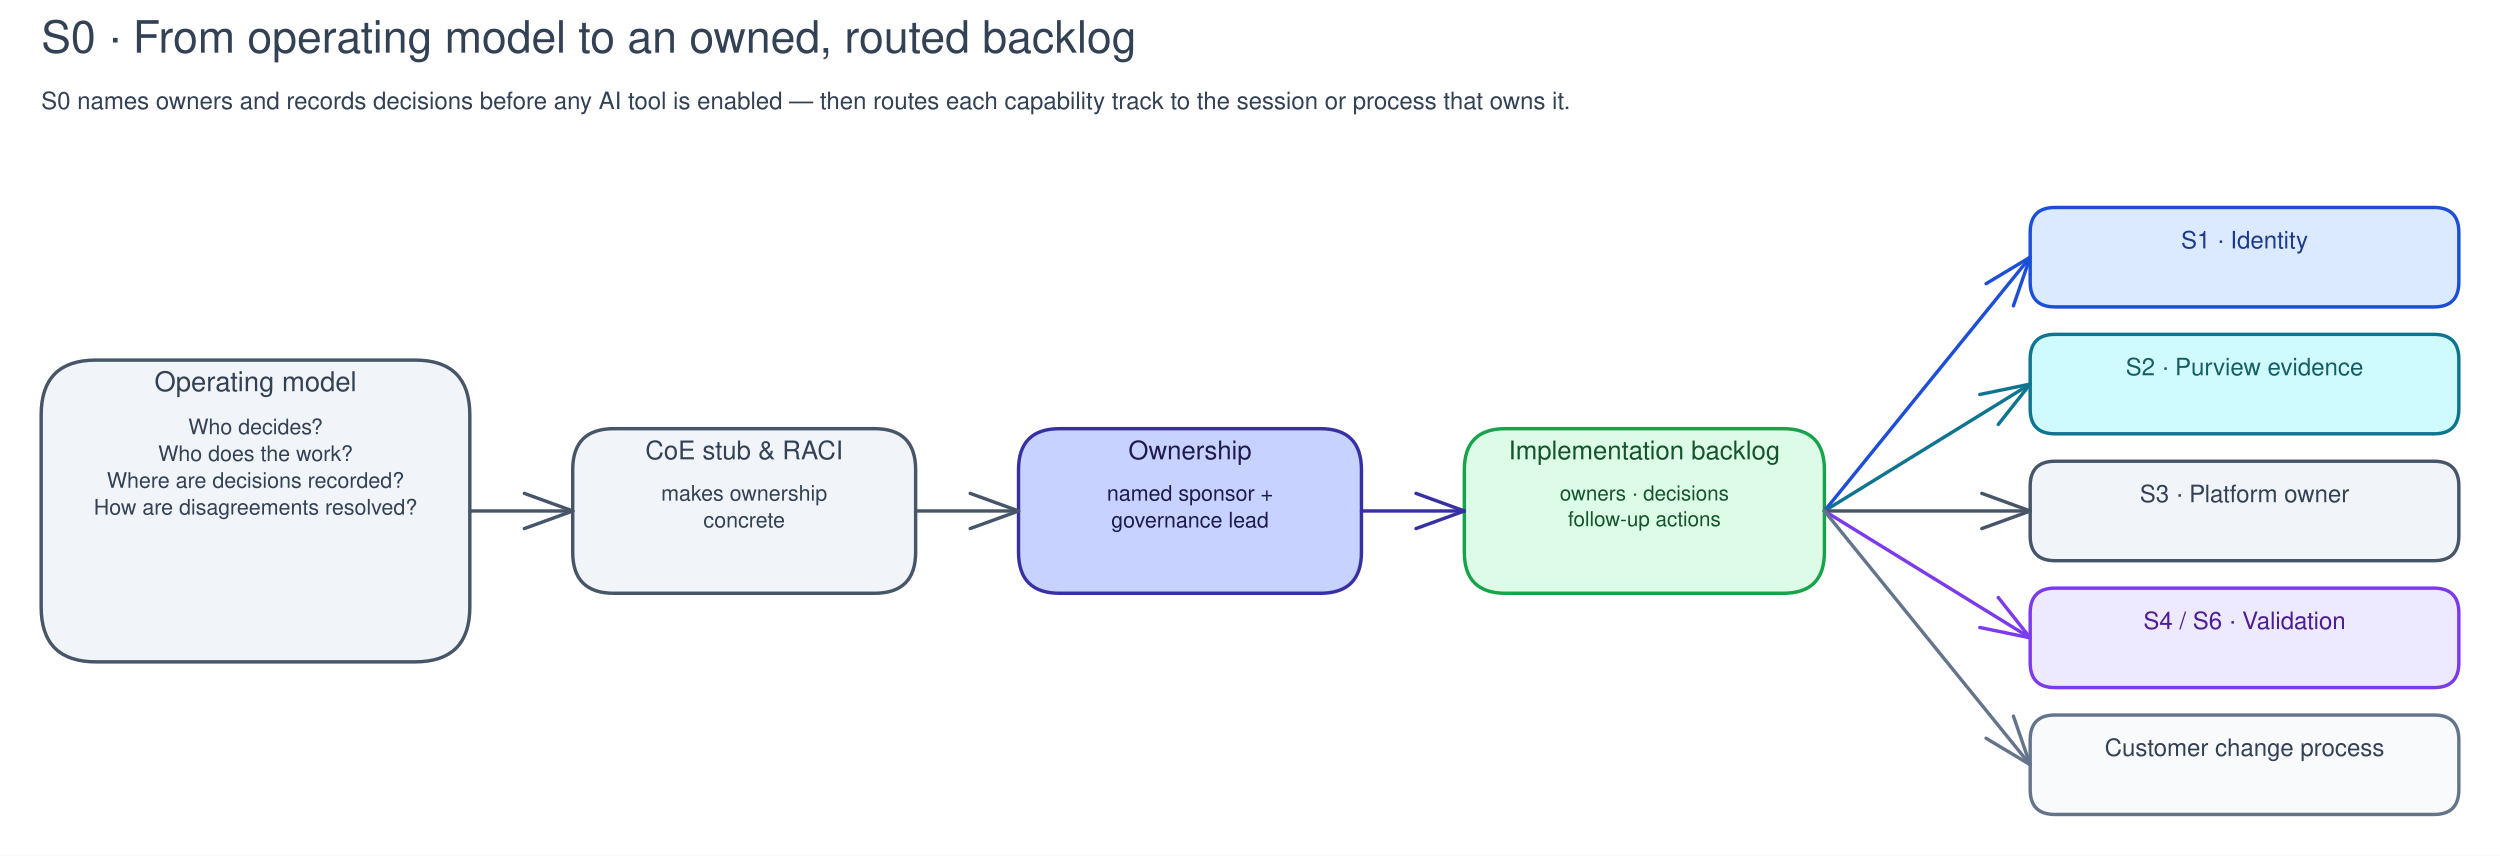
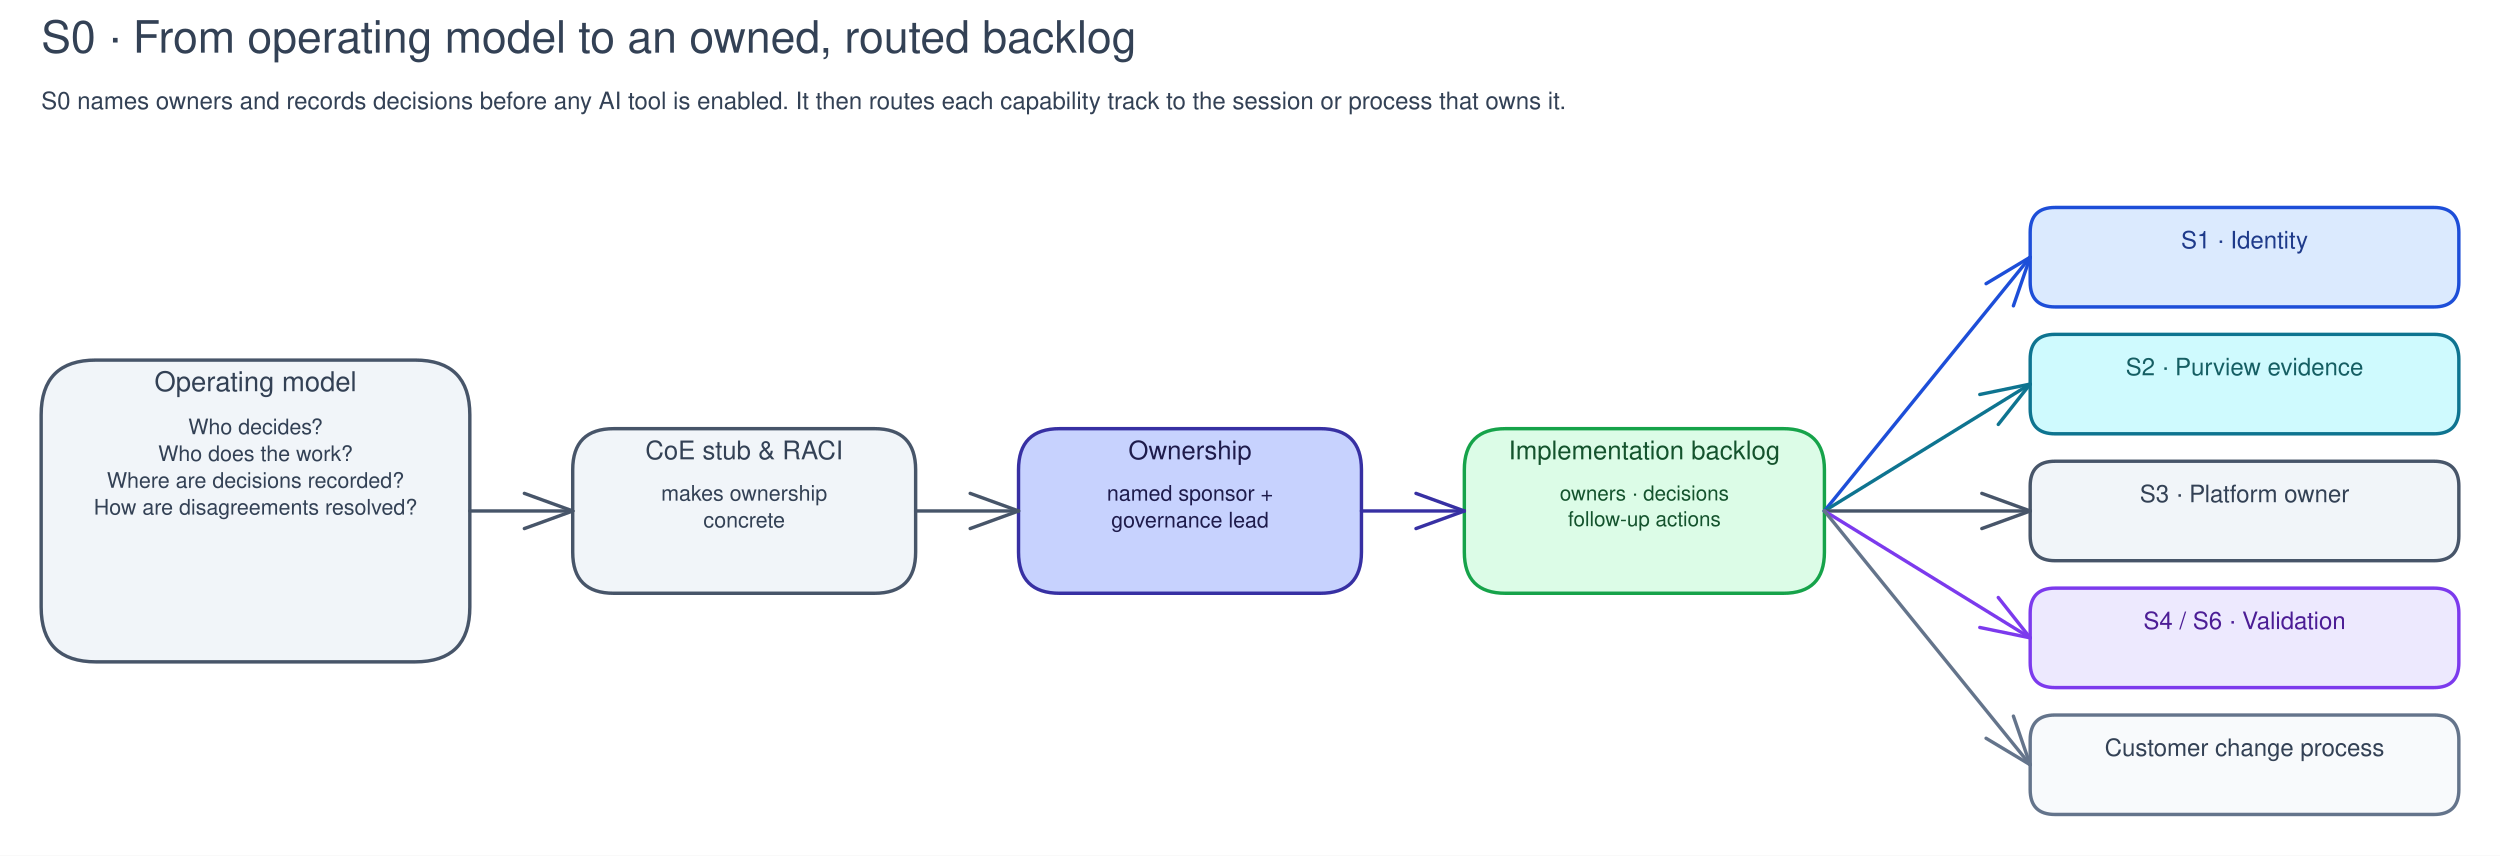
<svg xmlns="http://www.w3.org/2000/svg" version="1.1" viewBox="0 0 1458 499" width="1458" height="499">
  <defs>
    <style class="style-fonts">
      @font-face {
        font-family: "Virgil";
        src: url("https://unpkg.com/@excalidraw/excalidraw@undefined/dist/excalidraw-assets/Virgil.woff2");
      }
      @font-face {
        font-family: "Cascadia";
        src: url("https://unpkg.com/@excalidraw/excalidraw@undefined/dist/excalidraw-assets/Cascadia.woff2");
      }
      @font-face {
        font-family: "Assistant";
        src: url("https://unpkg.com/@excalidraw/excalidraw@undefined/dist/excalidraw-assets/Assistant-Regular.woff2");
      }
    </style>
  </defs>
  <rect x="0" y="0" width="1458" height="499" fill="#ffffff" />
  <g transform="translate(24 24) rotate(0 700 16.25)">
    <text x="0" y="0" font-family="Helvetica, Segoe UI Emoji" font-size="26px" fill="#334155" text-anchor="start" style="white-space: pre;" direction="ltr" dominant-baseline="text-before-edge">S0 · From operating model to an owned, routed backlog</text>
  </g>
  <g transform="translate(24 60) rotate(0 700 8.75)">
-     <text x="0" y="0" font-family="Helvetica, Segoe UI Emoji" font-size="14px" fill="#334155" text-anchor="start" style="white-space: pre;" direction="ltr" dominant-baseline="text-before-edge">S0 names owners and records decisions before any AI tool is enabled — then routes each capability track to the session or process that owns it.</text>
+     <text x="0" y="0" font-family="Helvetica, Segoe UI Emoji" font-size="14px" fill="#334155" text-anchor="start" style="white-space: pre;" direction="ltr" dominant-baseline="text-before-edge">S0 names owners and records decisions before any AI tool is enabled. It then routes each capability track to the session or process that owns it.</text>
  </g>
  <g stroke-linecap="round" transform="translate(24 210) rotate(0 125 88)">
    <path d="M32 0 C95.41 0, 158.82 0, 218 0 C239.33 0, 250 10.67, 250 32 C250 73.6, 250 115.19, 250 144 C250 165.33, 239.33 176, 218 176 C157 176, 96 176, 32 176 C10.67 176, 0 165.33, 0 144 C0 107.83, 0 71.66, 0 32 C0 10.67, 10.67 0, 32 0" stroke="none" stroke-width="0" fill="#f1f5f9" />
    <path d="M32 0 C71.31 0, 110.61 0, 218 0 M32 0 C97.55 0, 163.1 0, 218 0 M218 0 C239.33 0, 250 10.67, 250 32 M218 0 C239.33 0, 250 10.67, 250 32 M250 32 C250 64.29, 250 96.58, 250 144 M250 32 C250 55.07, 250 78.14, 250 144 M250 144 C250 165.33, 239.33 176, 218 176 M250 144 C250 165.33, 239.33 176, 218 176 M218 176 C166.11 176, 114.22 176, 32 176 M218 176 C171.24 176, 124.47 176, 32 176 M32 176 C10.67 176, 0 165.33, 0 144 M32 176 C10.67 176, 0 165.33, 0 144 M0 144 C0 113.46, 0 82.92, 0 32 M0 144 C0 111.12, 0 78.24, 0 32 M0 32 C0 10.67, 10.67 0, 32 0 M0 32 C0 10.67, 10.67 0, 32 0" stroke="#475569" stroke-width="2" fill="none" />
  </g>
  <g transform="translate(30 224) rotate(0 119 10)">
    <text x="119" y="0" font-family="Helvetica, Segoe UI Emoji" font-size="16px" fill="#334155" text-anchor="middle" style="white-space: pre;" direction="ltr" dominant-baseline="text-before-edge">Operating model</text>
  </g>
  <g transform="translate(30 250) rotate(0 119 31.25)">
    <text x="119" y="0" font-family="Helvetica, Segoe UI Emoji" font-size="12.5px" fill="#334155" text-anchor="middle" style="white-space: pre;" direction="ltr" dominant-baseline="text-before-edge">Who decides?</text>
    <text x="119" y="15.625" font-family="Helvetica, Segoe UI Emoji" font-size="12.5px" fill="#334155" text-anchor="middle" style="white-space: pre;" direction="ltr" dominant-baseline="text-before-edge">Who does the work?</text>
    <text x="119" y="31.25" font-family="Helvetica, Segoe UI Emoji" font-size="12.5px" fill="#334155" text-anchor="middle" style="white-space: pre;" direction="ltr" dominant-baseline="text-before-edge">Where are decisions recorded?</text>
    <text x="119" y="46.875" font-family="Helvetica, Segoe UI Emoji" font-size="12.5px" fill="#334155" text-anchor="middle" style="white-space: pre;" direction="ltr" dominant-baseline="text-before-edge">How are disagreements resolved?</text>
  </g>
  <g stroke-linecap="round" transform="translate(334 250) rotate(0 100 48)">
    <path d="M24 0 C81.8 0, 139.6 0, 176 0 C192 0, 200 8, 200 24 C200 35.34, 200 46.69, 200 72 C200 88, 192 96, 176 96 C143.22 96, 110.43 96, 24 96 C8 96, 0 88, 0 72 C0 55.72, 0 39.45, 0 24 C0 8, 8 0, 24 0" stroke="none" stroke-width="0" fill="#f1f5f9" />
    <path d="M24 0 C56.15 0, 88.3 0, 176 0 M24 0 C81.18 0, 138.35 0, 176 0 M176 0 C192 0, 200 8, 200 24 M176 0 C192 0, 200 8, 200 24 M200 24 C200 34.72, 200 45.45, 200 72 M200 24 C200 41.56, 200 59.13, 200 72 M200 72 C200 88, 192 96, 176 96 M200 72 C200 88, 192 96, 176 96 M176 96 C124.74 96, 73.49 96, 24 96 M176 96 C127.99 96, 79.98 96, 24 96 M24 96 C8 96, 0 88, 0 72 M24 96 C8 96, 0 88, 0 72 M0 72 C0 56.7, 0 41.41, 0 24 M0 72 C0 57.45, 0 42.9, 0 24 M0 24 C0 8, 8 0, 24 0 M0 24 C0 8, 8 0, 24 0" stroke="#475569" stroke-width="2" fill="none" />
  </g>
  <g transform="translate(340 264) rotate(0 94 9.375)">
    <text x="94" y="0" font-family="Helvetica, Segoe UI Emoji" font-size="15px" fill="#334155" text-anchor="middle" style="white-space: pre;" direction="ltr" dominant-baseline="text-before-edge">CoE stub &amp; RACI</text>
  </g>
  <g transform="translate(340 288.75) rotate(0 94 15.625)">
    <text x="94" y="0" font-family="Helvetica, Segoe UI Emoji" font-size="12.5px" fill="#334155" text-anchor="middle" style="white-space: pre;" direction="ltr" dominant-baseline="text-before-edge">makes ownership</text>
    <text x="94" y="15.625" font-family="Helvetica, Segoe UI Emoji" font-size="12.5px" fill="#334155" text-anchor="middle" style="white-space: pre;" direction="ltr" dominant-baseline="text-before-edge">concrete</text>
  </g>
  <g stroke-linecap="round" transform="translate(594 250) rotate(0 100 48)">
    <path d="M24 0 C57.38 0, 90.76 0, 176 0 C192 0, 200 8, 200 24 C200 38.46, 200 52.92, 200 72 C200 88, 192 96, 176 96 C129.88 96, 83.76 96, 24 96 C8 96, 0 88, 0 72 C0 54.95, 0 37.9, 0 24 C0 8, 8 0, 24 0" stroke="none" stroke-width="0" fill="#c7d2fe" />
    <path d="M24 0 C56.18 0, 88.36 0, 176 0 M24 0 C84.79 0, 145.57 0, 176 0 M176 0 C192 0, 200 8, 200 24 M176 0 C192 0, 200 8, 200 24 M200 24 C200 41.21, 200 58.42, 200 72 M200 24 C200 39.64, 200 55.28, 200 72 M200 72 C200 88, 192 96, 176 96 M200 72 C200 88, 192 96, 176 96 M176 96 C115.89 96, 55.78 96, 24 96 M176 96 C118.19 96, 60.38 96, 24 96 M24 96 C8 96, 0 88, 0 72 M24 96 C8 96, 0 88, 0 72 M0 72 C0 54.5, 0 36.99, 0 24 M0 72 C0 57, 0 41.99, 0 24 M0 24 C0 8, 8 0, 24 0 M0 24 C0 8, 8 0, 24 0" stroke="#3730a3" stroke-width="2" fill="none" />
  </g>
  <g transform="translate(600 264) rotate(0 94 9.375)">
    <text x="94" y="0" font-family="Helvetica, Segoe UI Emoji" font-size="15px" fill="#1e1b4b" text-anchor="middle" style="white-space: pre;" direction="ltr" dominant-baseline="text-before-edge">Ownership</text>
  </g>
  <g transform="translate(600 288.75) rotate(0 94 15.625)">
    <text x="94" y="0" font-family="Helvetica, Segoe UI Emoji" font-size="12.5px" fill="#1e1b4b" text-anchor="middle" style="white-space: pre;" direction="ltr" dominant-baseline="text-before-edge">named sponsor +</text>
    <text x="94" y="15.625" font-family="Helvetica, Segoe UI Emoji" font-size="12.5px" fill="#1e1b4b" text-anchor="middle" style="white-space: pre;" direction="ltr" dominant-baseline="text-before-edge">governance lead</text>
  </g>
  <g stroke-linecap="round" transform="translate(854 250) rotate(0 105 48)">
    <path d="M24 0 C65.95 0, 107.9 0, 186 0 C202 0, 210 8, 210 24 C210 41.58, 210 59.16, 210 72 C210 88, 202 96, 186 96 C122.64 96, 59.27 96, 24 96 C8 96, 0 88, 0 72 C0 54.18, 0 36.36, 0 24 C0 8, 8 0, 24 0" stroke="none" stroke-width="0" fill="#dcfce7" />
    <path d="M24 0 C58.33 0, 92.65 0, 186 0 M24 0 C60.23 0, 96.46 0, 186 0 M186 0 C202 0, 210 8, 210 24 M186 0 C202 0, 210 8, 210 24 M210 24 C210 38.09, 210 52.19, 210 72 M210 24 C210 37.72, 210 51.43, 210 72 M210 72 C210 88, 202 96, 186 96 M210 72 C210 88, 202 96, 186 96 M186 96 C144.9 96, 103.8 96, 24 96 M186 96 C146.35 96, 106.69 96, 24 96 M24 96 C8 96, 0 88, 0 72 M24 96 C8 96, 0 88, 0 72 M0 72 C0 61.89, 0 51.78, 0 24 M0 72 C0 56.54, 0 41.08, 0 24 M0 24 C0 8, 8 0, 24 0 M0 24 C0 8, 8 0, 24 0" stroke="#16a34a" stroke-width="2" fill="none" />
  </g>
  <g transform="translate(860 264) rotate(0 99 9.375)">
    <text x="99" y="0" font-family="Helvetica, Segoe UI Emoji" font-size="15px" fill="#14532d" text-anchor="middle" style="white-space: pre;" direction="ltr" dominant-baseline="text-before-edge">Implementation backlog</text>
  </g>
  <g transform="translate(860 288.75) rotate(0 99 15)">
    <text x="99" y="0" font-family="Helvetica, Segoe UI Emoji" font-size="12px" fill="#14532d" text-anchor="middle" style="white-space: pre;" direction="ltr" dominant-baseline="text-before-edge">owners · decisions</text>
    <text x="99" y="15" font-family="Helvetica, Segoe UI Emoji" font-size="12px" fill="#14532d" text-anchor="middle" style="white-space: pre;" direction="ltr" dominant-baseline="text-before-edge">follow-up actions</text>
  </g>
  <g stroke-linecap="round">
    <g transform="translate(274 298) rotate(0 30 0)">
      <path d="M0 0 C12.72 0, 25.45 0, 60 0 M0 0 C14.84 0, 29.69 0, 60 0" stroke="#475569" stroke-width="2" fill="none" />
    </g>
    <g transform="translate(274 298) rotate(0 30 0)">
      <path d="M31.81 10.26 C37.79 8.08, 43.77 5.91, 60 0 M31.81 10.26 C38.78 7.72, 45.76 5.18, 60 0" stroke="#475569" stroke-width="2" fill="none" />
    </g>
    <g transform="translate(274 298) rotate(0 30 0)">
      <path d="M31.81 -10.26 C37.79 -8.08, 43.77 -5.91, 60 0 M31.81 -10.26 C38.78 -7.72, 45.76 -5.18, 60 0" stroke="#475569" stroke-width="2" fill="none" />
    </g>
  </g>
  <mask />
  <g stroke-linecap="round">
    <g transform="translate(534 298) rotate(0 30 0)">
      <path d="M0 0 C12.73 0, 25.46 0, 60 0 M0 0 C15.32 0, 30.64 0, 60 0" stroke="#475569" stroke-width="2" fill="none" />
    </g>
    <g transform="translate(534 298) rotate(0 30 0)">
      <path d="M31.81 10.26 C37.79 8.08, 43.77 5.91, 60 0 M31.81 10.26 C39.01 7.64, 46.2 5.02, 60 0" stroke="#475569" stroke-width="2" fill="none" />
    </g>
    <g transform="translate(534 298) rotate(0 30 0)">
      <path d="M31.81 -10.26 C37.79 -8.08, 43.77 -5.91, 60 0 M31.81 -10.26 C39.01 -7.64, 46.2 -5.02, 60 0" stroke="#475569" stroke-width="2" fill="none" />
    </g>
  </g>
  <mask />
  <g stroke-linecap="round">
    <g transform="translate(794 298) rotate(0 30 0)">
      <path d="M0 0 C12.73 0, 25.46 0, 60 0 M0 0 C15.79 0, 31.59 0, 60 0" stroke="#3730a3" stroke-width="2" fill="none" />
    </g>
    <g transform="translate(794 298) rotate(0 30 0)">
      <path d="M31.81 10.26 C37.79 8.08, 43.77 5.91, 60 0 M31.81 10.26 C39.23 7.56, 46.65 4.86, 60 0" stroke="#3730a3" stroke-width="2" fill="none" />
    </g>
    <g transform="translate(794 298) rotate(0 30 0)">
      <path d="M31.81 -10.26 C37.79 -8.08, 43.77 -5.91, 60 0 M31.81 -10.26 C39.23 -7.56, 46.65 -4.86, 60 0" stroke="#3730a3" stroke-width="2" fill="none" />
    </g>
  </g>
  <mask />
  <g stroke-linecap="round" transform="translate(1184 121) rotate(0 125 29)">
    <path d="M14.5 0 C89.12 0, 163.75 0, 235.5 0 C245.17 0, 250 4.83, 250 14.5 C250 23.09, 250 31.68, 250 43.5 C250 53.17, 245.17 58, 235.5 58 C154.49 58, 73.47 58, 14.5 58 C4.83 58, 0 53.17, 0 43.5 C0 37.6, 0 31.7, 0 14.5 C0 4.83, 4.83 0, 14.5 0" stroke="none" stroke-width="0" fill="#dbeafe" />
    <path d="M14.5 0 C61.41 0, 108.32 0, 235.5 0 M14.5 0 C74.42 0, 134.34 0, 235.5 0 M235.5 0 C245.17 0, 250 4.83, 250 14.5 M235.5 0 C245.17 0, 250 4.83, 250 14.5 M250 14.5 C250 25.05, 250 35.6, 250 43.5 M250 14.5 C250 20.46, 250 26.43, 250 43.5 M250 43.5 C250 53.17, 245.17 58, 235.5 58 M250 43.5 C250 53.17, 245.17 58, 235.5 58 M235.5 58 C153.69 58, 71.88 58, 14.5 58 M235.5 58 C152.92 58, 70.33 58, 14.5 58 M14.5 58 C4.83 58, 0 53.17, 0 43.5 M14.5 58 C4.83 58, 0 53.17, 0 43.5 M0 43.5 C0 34.72, 0 25.95, 0 14.5 M0 43.5 C0 33.61, 0 23.72, 0 14.5 M0 14.5 C0 4.83, 4.83 0, 14.5 0 M0 14.5 C0 4.83, 4.83 0, 14.5 0" stroke="#1d4ed8" stroke-width="2" fill="none" />
  </g>
  <g transform="translate(1184 141.25) rotate(0 125 8.75)">
    <text x="125" y="0" font-family="Helvetica, Segoe UI Emoji" font-size="14px" fill="#1e3a8a" text-anchor="middle" style="white-space: pre;" direction="ltr" dominant-baseline="text-before-edge">S1 · Identity</text>
  </g>
  <g stroke-linecap="round">
    <g transform="translate(1064 298) rotate(0 60 -74)">
      <path d="M0 0 C25.49 -31.43, 50.97 -62.87, 120 -148 M0 0 C34.43 -42.47, 68.87 -84.94, 120 -148" stroke="#1d4ed8" stroke-width="2" fill="none" />
    </g>
    <g transform="translate(1064 298) rotate(0 60 -74)">
      <path d="M110.22 -119.64 C112.29 -125.66, 114.37 -131.69, 120 -148 M110.22 -119.64 C113.02 -127.78, 115.83 -135.92, 120 -148" stroke="#1d4ed8" stroke-width="2" fill="none" />
    </g>
    <g transform="translate(1064 298) rotate(0 60 -74)">
      <path d="M94.28 -132.56 C99.74 -135.84, 105.2 -139.12, 120 -148 M94.28 -132.56 C101.66 -136.99, 109.04 -141.42, 120 -148" stroke="#1d4ed8" stroke-width="2" fill="none" />
    </g>
  </g>
  <mask />
  <g stroke-linecap="round" transform="translate(1184 195) rotate(0 125 29)">
    <path d="M14.5 0 C97.82 0, 181.14 0, 235.5 0 C245.17 0, 250 4.83, 250 14.5 C250 24.97, 250 35.44, 250 43.5 C250 53.17, 245.17 58, 235.5 58 C179.3 58, 123.1 58, 14.5 58 C4.83 58, 0 53.17, 0 43.5 C0 37.13, 0 30.76, 0 14.5 C0 4.83, 4.83 0, 14.5 0" stroke="none" stroke-width="0" fill="#cffafe" />
    <path d="M14.5 0 C61.45 0, 108.41 0, 235.5 0 M14.5 0 C79.66 0, 144.83 0, 235.5 0 M235.5 0 C245.17 0, 250 4.83, 250 14.5 M235.5 0 C245.17 0, 250 4.83, 250 14.5 M250 14.5 C250 23.17, 250 31.84, 250 43.5 M250 14.5 C250 25.1, 250 35.7, 250 43.5 M250 43.5 C250 53.17, 245.17 58, 235.5 58 M250 43.5 C250 53.17, 245.17 58, 235.5 58 M235.5 58 C185.02 58, 134.53 58, 14.5 58 M235.5 58 C182.87 58, 130.24 58, 14.5 58 M14.5 58 C4.83 58, 0 53.17, 0 43.5 M14.5 58 C4.83 58, 0 53.17, 0 43.5 M0 43.5 C0 33.39, 0 23.28, 0 14.5 M0 43.5 C0 33.33, 0 23.17, 0 14.5 M0 14.5 C0 4.83, 4.83 0, 14.5 0 M0 14.5 C0 4.83, 4.83 0, 14.5 0" stroke="#0e7490" stroke-width="2" fill="none" />
  </g>
  <g transform="translate(1184 215.25) rotate(0 125 8.75)">
    <text x="125" y="0" font-family="Helvetica, Segoe UI Emoji" font-size="14px" fill="#155e63" text-anchor="middle" style="white-space: pre;" direction="ltr" dominant-baseline="text-before-edge">S2 · Purview evidence</text>
  </g>
  <g stroke-linecap="round">
    <g transform="translate(1064 298) rotate(0 60 -37)">
      <path d="M0 0 C25.51 -15.73, 51.02 -31.46, 120 -74 M0 0 C37.28 -22.99, 74.57 -45.98, 120 -74" stroke="#0e7490" stroke-width="2" fill="none" />
    </g>
    <g transform="translate(1064 298) rotate(0 60 -37)">
      <path d="M101.39 -50.47 C105.35 -55.47, 109.3 -60.47, 120 -74 M101.39 -50.47 C107.17 -57.78, 112.95 -65.09, 120 -74" stroke="#0e7490" stroke-width="2" fill="none" />
    </g>
    <g transform="translate(1064 298) rotate(0 60 -37)">
      <path d="M90.62 -67.94 C96.87 -69.23, 103.11 -70.51, 120 -74 M90.62 -67.94 C99.75 -69.82, 108.88 -71.7, 120 -74" stroke="#0e7490" stroke-width="2" fill="none" />
    </g>
  </g>
  <mask />
  <g stroke-linecap="round" transform="translate(1184 269) rotate(0 125 29)">
    <path d="M14.5 0 C62.31 0, 110.13 0, 235.5 0 C245.17 0, 250 4.83, 250 14.5 C250 21.05, 250 27.61, 250 43.5 C250 53.17, 245.17 58, 235.5 58 C159.91 58, 84.33 58, 14.5 58 C4.83 58, 0 53.17, 0 43.5 C0 36.67, 0 29.83, 0 14.5 C0 4.83, 4.83 0, 14.5 0" stroke="none" stroke-width="0" fill="#f1f5f9" />
    <path d="M14.5 0 C61.49 0, 108.49 0, 235.5 0 M14.5 0 C84.91 0, 155.32 0, 235.5 0 M235.5 0 C245.17 0, 250 4.83, 250 14.5 M235.5 0 C245.17 0, 250 4.83, 250 14.5 M250 14.5 C250 21.29, 250 28.07, 250 43.5 M250 14.5 C250 23.94, 250 33.38, 250 43.5 M250 43.5 C250 53.17, 245.17 58, 235.5 58 M250 43.5 C250 53.17, 245.17 58, 235.5 58 M235.5 58 C172.14 58, 108.79 58, 14.5 58 M235.5 58 C168.63 58, 101.76 58, 14.5 58 M14.5 58 C4.83 58, 0 53.17, 0 43.5 M14.5 58 C4.83 58, 0 53.17, 0 43.5 M0 43.5 C0 32.06, 0 20.61, 0 14.5 M0 43.5 C0 33.06, 0 22.61, 0 14.5 M0 14.5 C0 4.83, 4.83 0, 14.5 0 M0 14.5 C0 4.83, 4.83 0, 14.5 0" stroke="#475569" stroke-width="2" fill="none" />
  </g>
  <g transform="translate(1184 289.25) rotate(0 125 8.75)">
    <text x="125" y="0" font-family="Helvetica, Segoe UI Emoji" font-size="14px" fill="#334155" text-anchor="middle" style="white-space: pre;" direction="ltr" dominant-baseline="text-before-edge">S3 · Platform owner</text>
  </g>
  <g stroke-linecap="round">
    <g transform="translate(1064 298) rotate(0 60 0)">
      <path d="M0 0 C25.53 0, 51.07 0, 120 0 M0 0 C40.13 0, 80.26 0, 120 0" stroke="#475569" stroke-width="2" fill="none" />
    </g>
    <g transform="translate(1064 298) rotate(0 60 0)">
      <path d="M91.81 10.26 C97.81 8.08, 103.81 5.89, 120 0 M91.81 10.26 C101.24 6.83, 110.66 3.4, 120 0" stroke="#475569" stroke-width="2" fill="none" />
    </g>
    <g transform="translate(1064 298) rotate(0 60 0)">
      <path d="M91.81 -10.26 C97.81 -8.08, 103.81 -5.89, 120 0 M91.81 -10.26 C101.24 -6.83, 110.66 -3.4, 120 0" stroke="#475569" stroke-width="2" fill="none" />
    </g>
  </g>
  <mask />
  <g stroke-linecap="round" transform="translate(1184 343) rotate(0 125 29)">
    <path d="M14.5 0 C71.01 0, 127.52 0, 235.5 0 C245.17 0, 250 4.83, 250 14.5 C250 22.94, 250 31.38, 250 43.5 C250 53.17, 245.17 58, 235.5 58 C184.73 58, 133.95 58, 14.5 58 C4.83 58, 0 53.17, 0 43.5 C0 36.2, 0 28.9, 0 14.5 C0 4.83, 4.83 0, 14.5 0" stroke="none" stroke-width="0" fill="#ede9fe" />
    <path d="M14.5 0 C61.54 0, 108.57 0, 235.5 0 M14.5 0 C90.16 0, 165.82 0, 235.5 0 M235.5 0 C245.17 0, 250 4.83, 250 14.5 M235.5 0 C245.17 0, 250 4.83, 250 14.5 M250 14.5 C250 25.2, 250 35.91, 250 43.5 M250 14.5 C250 22.78, 250 31.05, 250 43.5 M250 43.5 C250 53.17, 245.17 58, 235.5 58 M250 43.5 C250 53.17, 245.17 58, 235.5 58 M235.5 58 C159.27 58, 83.05 58, 14.5 58 M235.5 58 C154.38 58, 73.27 58, 14.5 58 M14.5 58 C4.83 58, 0 53.17, 0 43.5 M14.5 58 C4.83 58, 0 53.17, 0 43.5 M0 43.5 C0 36.52, 0 29.55, 0 14.5 M0 43.5 C0 32.78, 0 22.06, 0 14.5 M0 14.5 C0 4.83, 4.83 0, 14.5 0 M0 14.5 C0 4.83, 4.83 0, 14.5 0" stroke="#7c3aed" stroke-width="2" fill="none" />
  </g>
  <g transform="translate(1184 363.25) rotate(0 125 8.75)">
    <text x="125" y="0" font-family="Helvetica, Segoe UI Emoji" font-size="14px" fill="#4c1d95" text-anchor="middle" style="white-space: pre;" direction="ltr" dominant-baseline="text-before-edge">S4 / S6 · Validation</text>
  </g>
  <g stroke-linecap="round">
    <g transform="translate(1064 298) rotate(0 60 37)">
      <path d="M0 0 C25.56 15.76, 51.11 31.52, 120 74 M0 0 C42.98 26.5, 85.96 53.01, 120 74" stroke="#7c3aed" stroke-width="2" fill="none" />
    </g>
    <g transform="translate(1064 298) rotate(0 60 37)">
      <path d="M90.62 67.94 C96.88 69.23, 103.13 70.52, 120 74 M90.62 67.94 C101.14 70.11, 111.67 72.28, 120 74" stroke="#7c3aed" stroke-width="2" fill="none" />
    </g>
    <g transform="translate(1064 298) rotate(0 60 37)">
      <path d="M101.39 50.47 C105.35 55.48, 109.32 60.49, 120 74 M101.39 50.47 C108.06 58.9, 114.72 67.33, 120 74" stroke="#7c3aed" stroke-width="2" fill="none" />
    </g>
  </g>
  <mask />
  <g stroke-linecap="round" transform="translate(1184 417) rotate(0 125 29)">
    <path d="M14.5 0 C79.71 0, 144.91 0, 235.5 0 C245.17 0, 250 4.83, 250 14.5 C250 24.82, 250 35.14, 250 43.5 C250 53.17, 245.17 58, 235.5 58 C165.34 58, 95.18 58, 14.5 58 C4.83 58, 0 53.17, 0 43.5 C0 35.73, 0 27.96, 0 14.5 C0 4.83, 4.83 0, 14.5 0" stroke="none" stroke-width="0" fill="#f8fafc" />
    <path d="M14.5 0 C61.58 0, 108.66 0, 235.5 0 M14.5 0 C95.4 0, 176.31 0, 235.5 0 M235.5 0 C245.17 0, 250 4.83, 250 14.5 M235.5 0 C245.17 0, 250 4.83, 250 14.5 M250 14.5 C250 23.32, 250 32.14, 250 43.5 M250 14.5 C250 21.61, 250 28.73, 250 43.5 M250 43.5 C250 53.17, 245.17 58, 235.5 58 M250 43.5 C250 53.17, 245.17 58, 235.5 58 M235.5 58 C190.6 58, 145.7 58, 14.5 58 M235.5 58 C184.34 58, 133.18 58, 14.5 58 M14.5 58 C4.83 58, 0 53.17, 0 43.5 M14.5 58 C4.83 58, 0 53.17, 0 43.5 M0 43.5 C0 35.19, 0 26.88, 0 14.5 M0 43.5 C0 32.51, 0 21.51, 0 14.5 M0 14.5 C0 4.83, 4.83 0, 14.5 0 M0 14.5 C0 4.83, 4.83 0, 14.5 0" stroke="#64748b" stroke-width="2" fill="none" />
  </g>
  <g transform="translate(1184 437.25) rotate(0 125 8.75)">
    <text x="125" y="0" font-family="Helvetica, Segoe UI Emoji" font-size="14px" fill="#334155" text-anchor="middle" style="white-space: pre;" direction="ltr" dominant-baseline="text-before-edge">Customer change process</text>
  </g>
  <g stroke-linecap="round">
    <g transform="translate(1064 298) rotate(0 60 74)">
      <path d="M0 0 C25.58 31.55, 51.16 63.09, 120 148 M0 0 C45.83 56.52, 91.66 113.05, 120 148" stroke="#64748b" stroke-width="2" fill="none" />
    </g>
    <g transform="translate(1064 298) rotate(0 60 74)">
      <path d="M94.28 132.56 C99.76 135.85, 105.24 139.14, 120 148 M94.28 132.56 C104.1 138.46, 113.92 144.35, 120 148" stroke="#64748b" stroke-width="2" fill="none" />
    </g>
    <g transform="translate(1064 298) rotate(0 60 74)">
      <path d="M110.22 119.64 C112.3 125.69, 114.39 131.73, 120 148 M110.22 119.64 C113.95 130.47, 117.69 141.3, 120 148" stroke="#64748b" stroke-width="2" fill="none" />
    </g>
  </g>
  <mask />
</svg>
